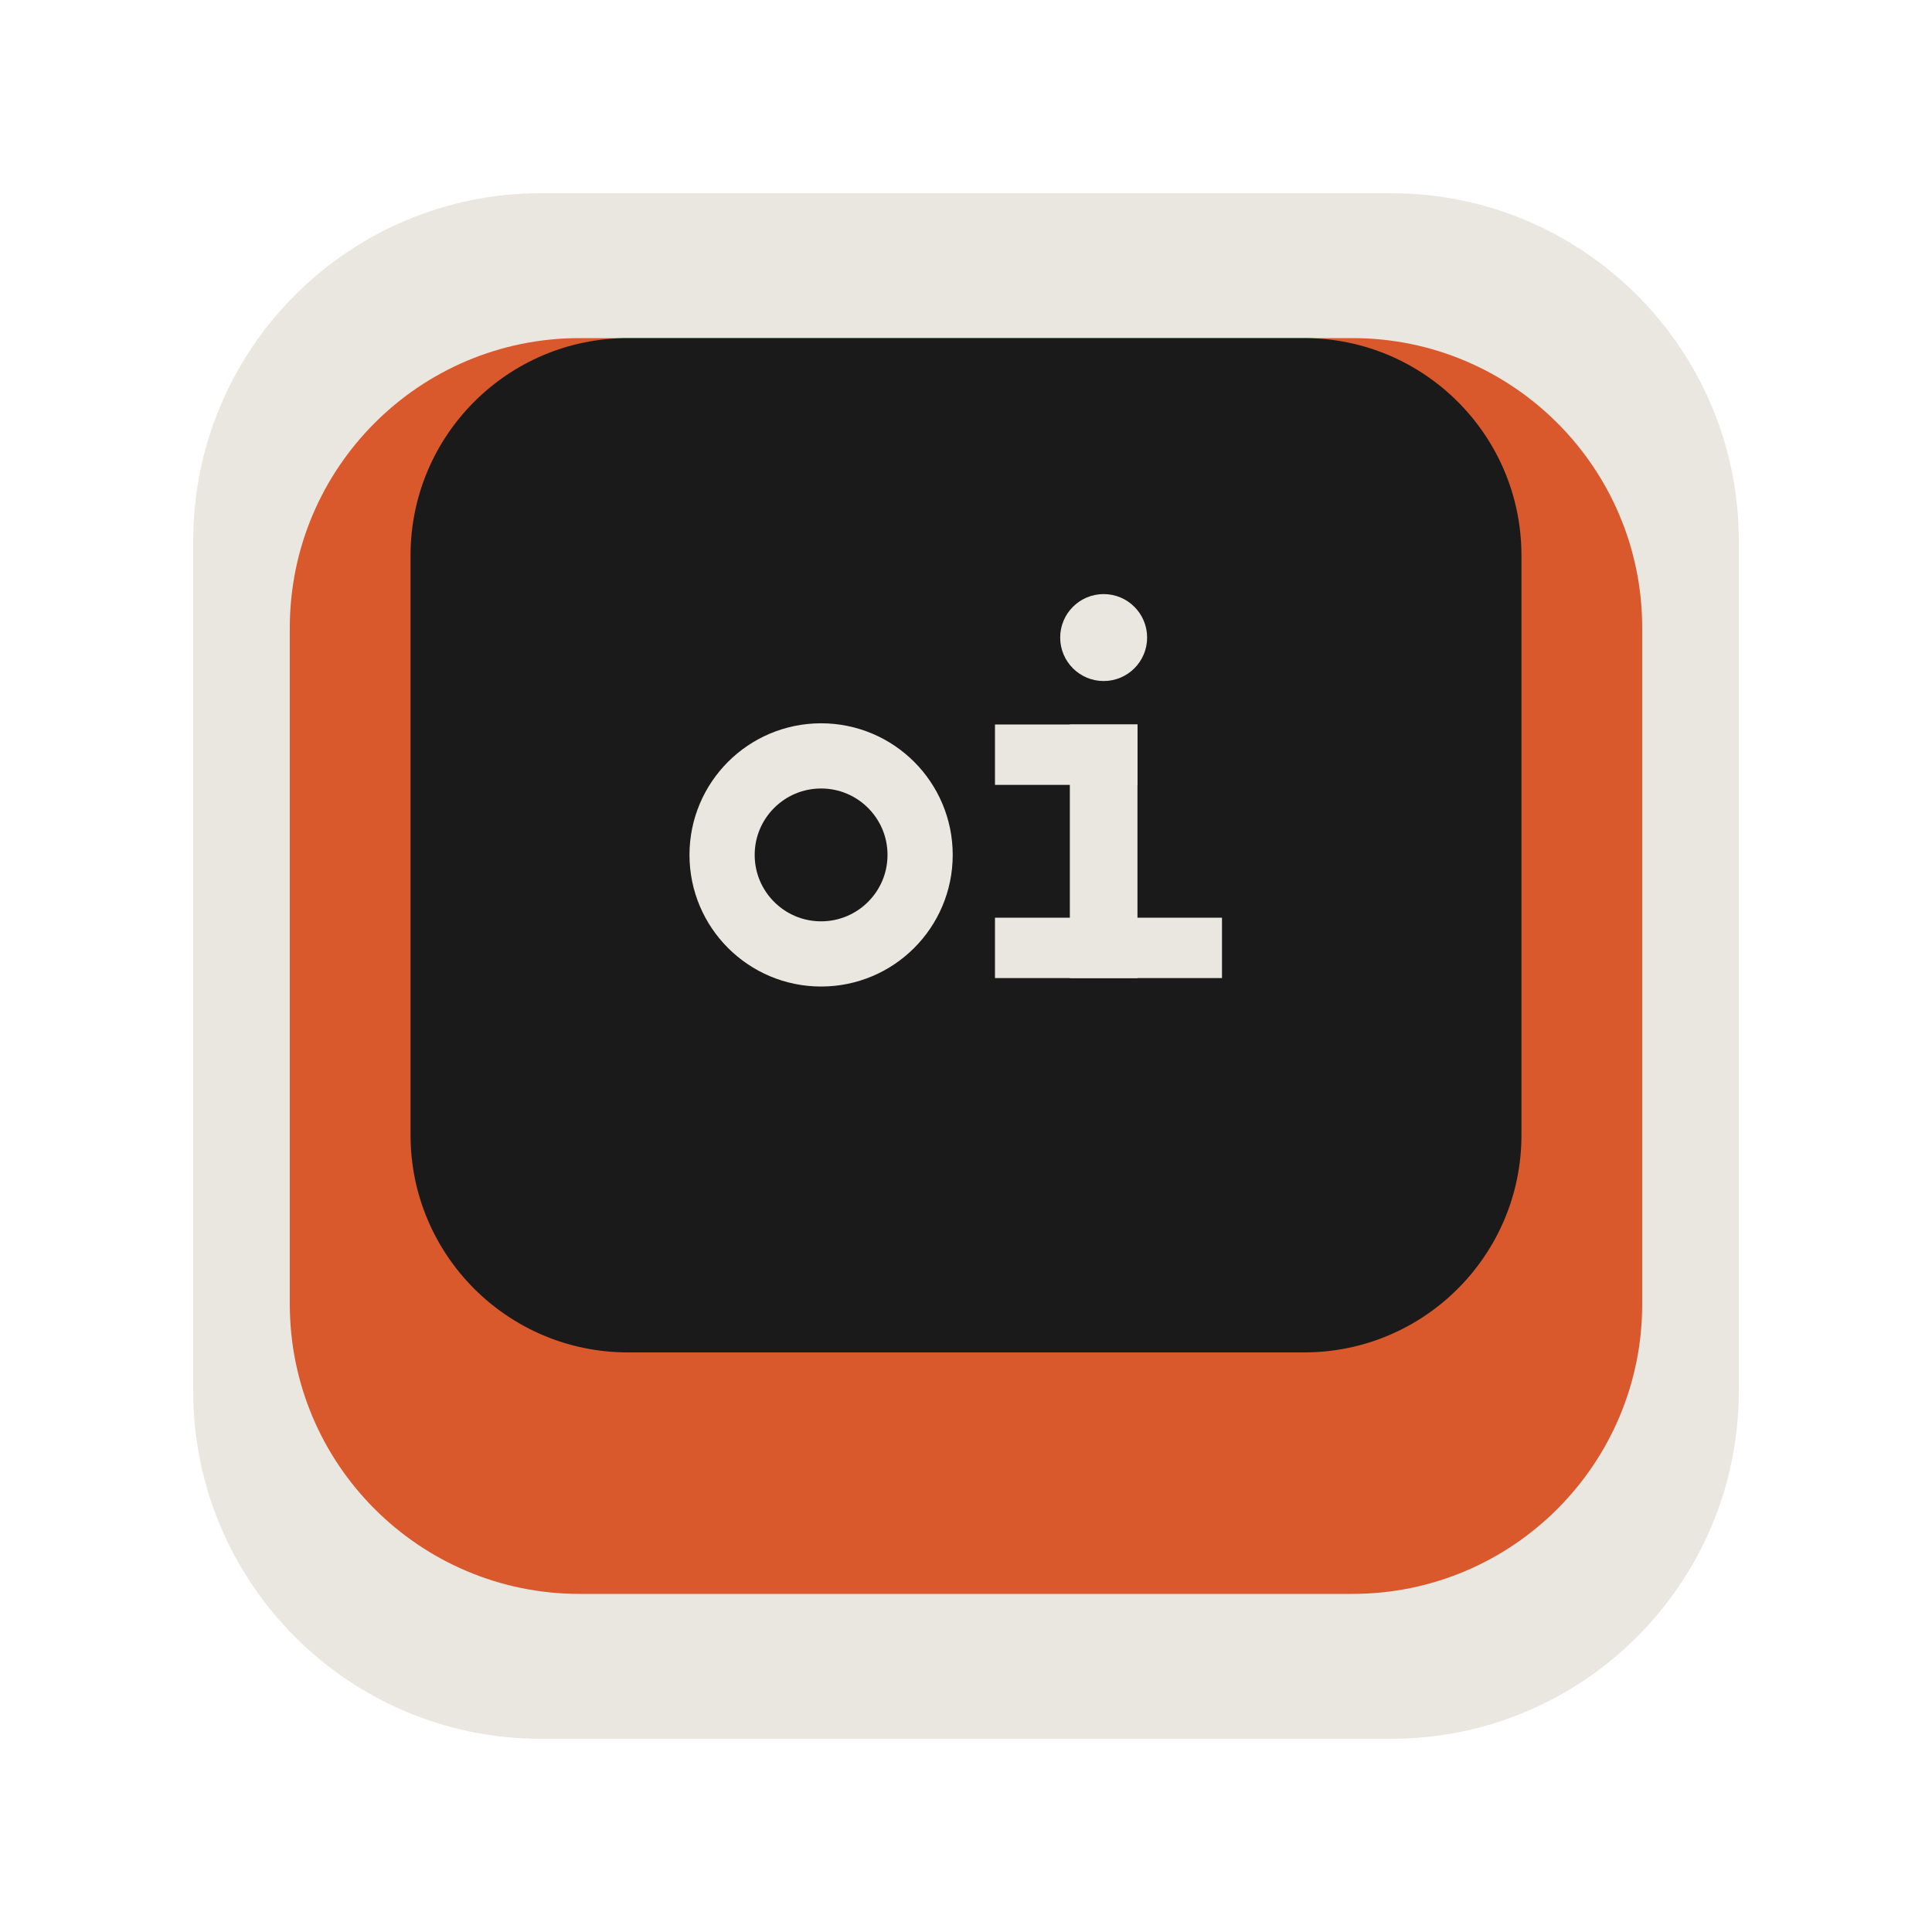
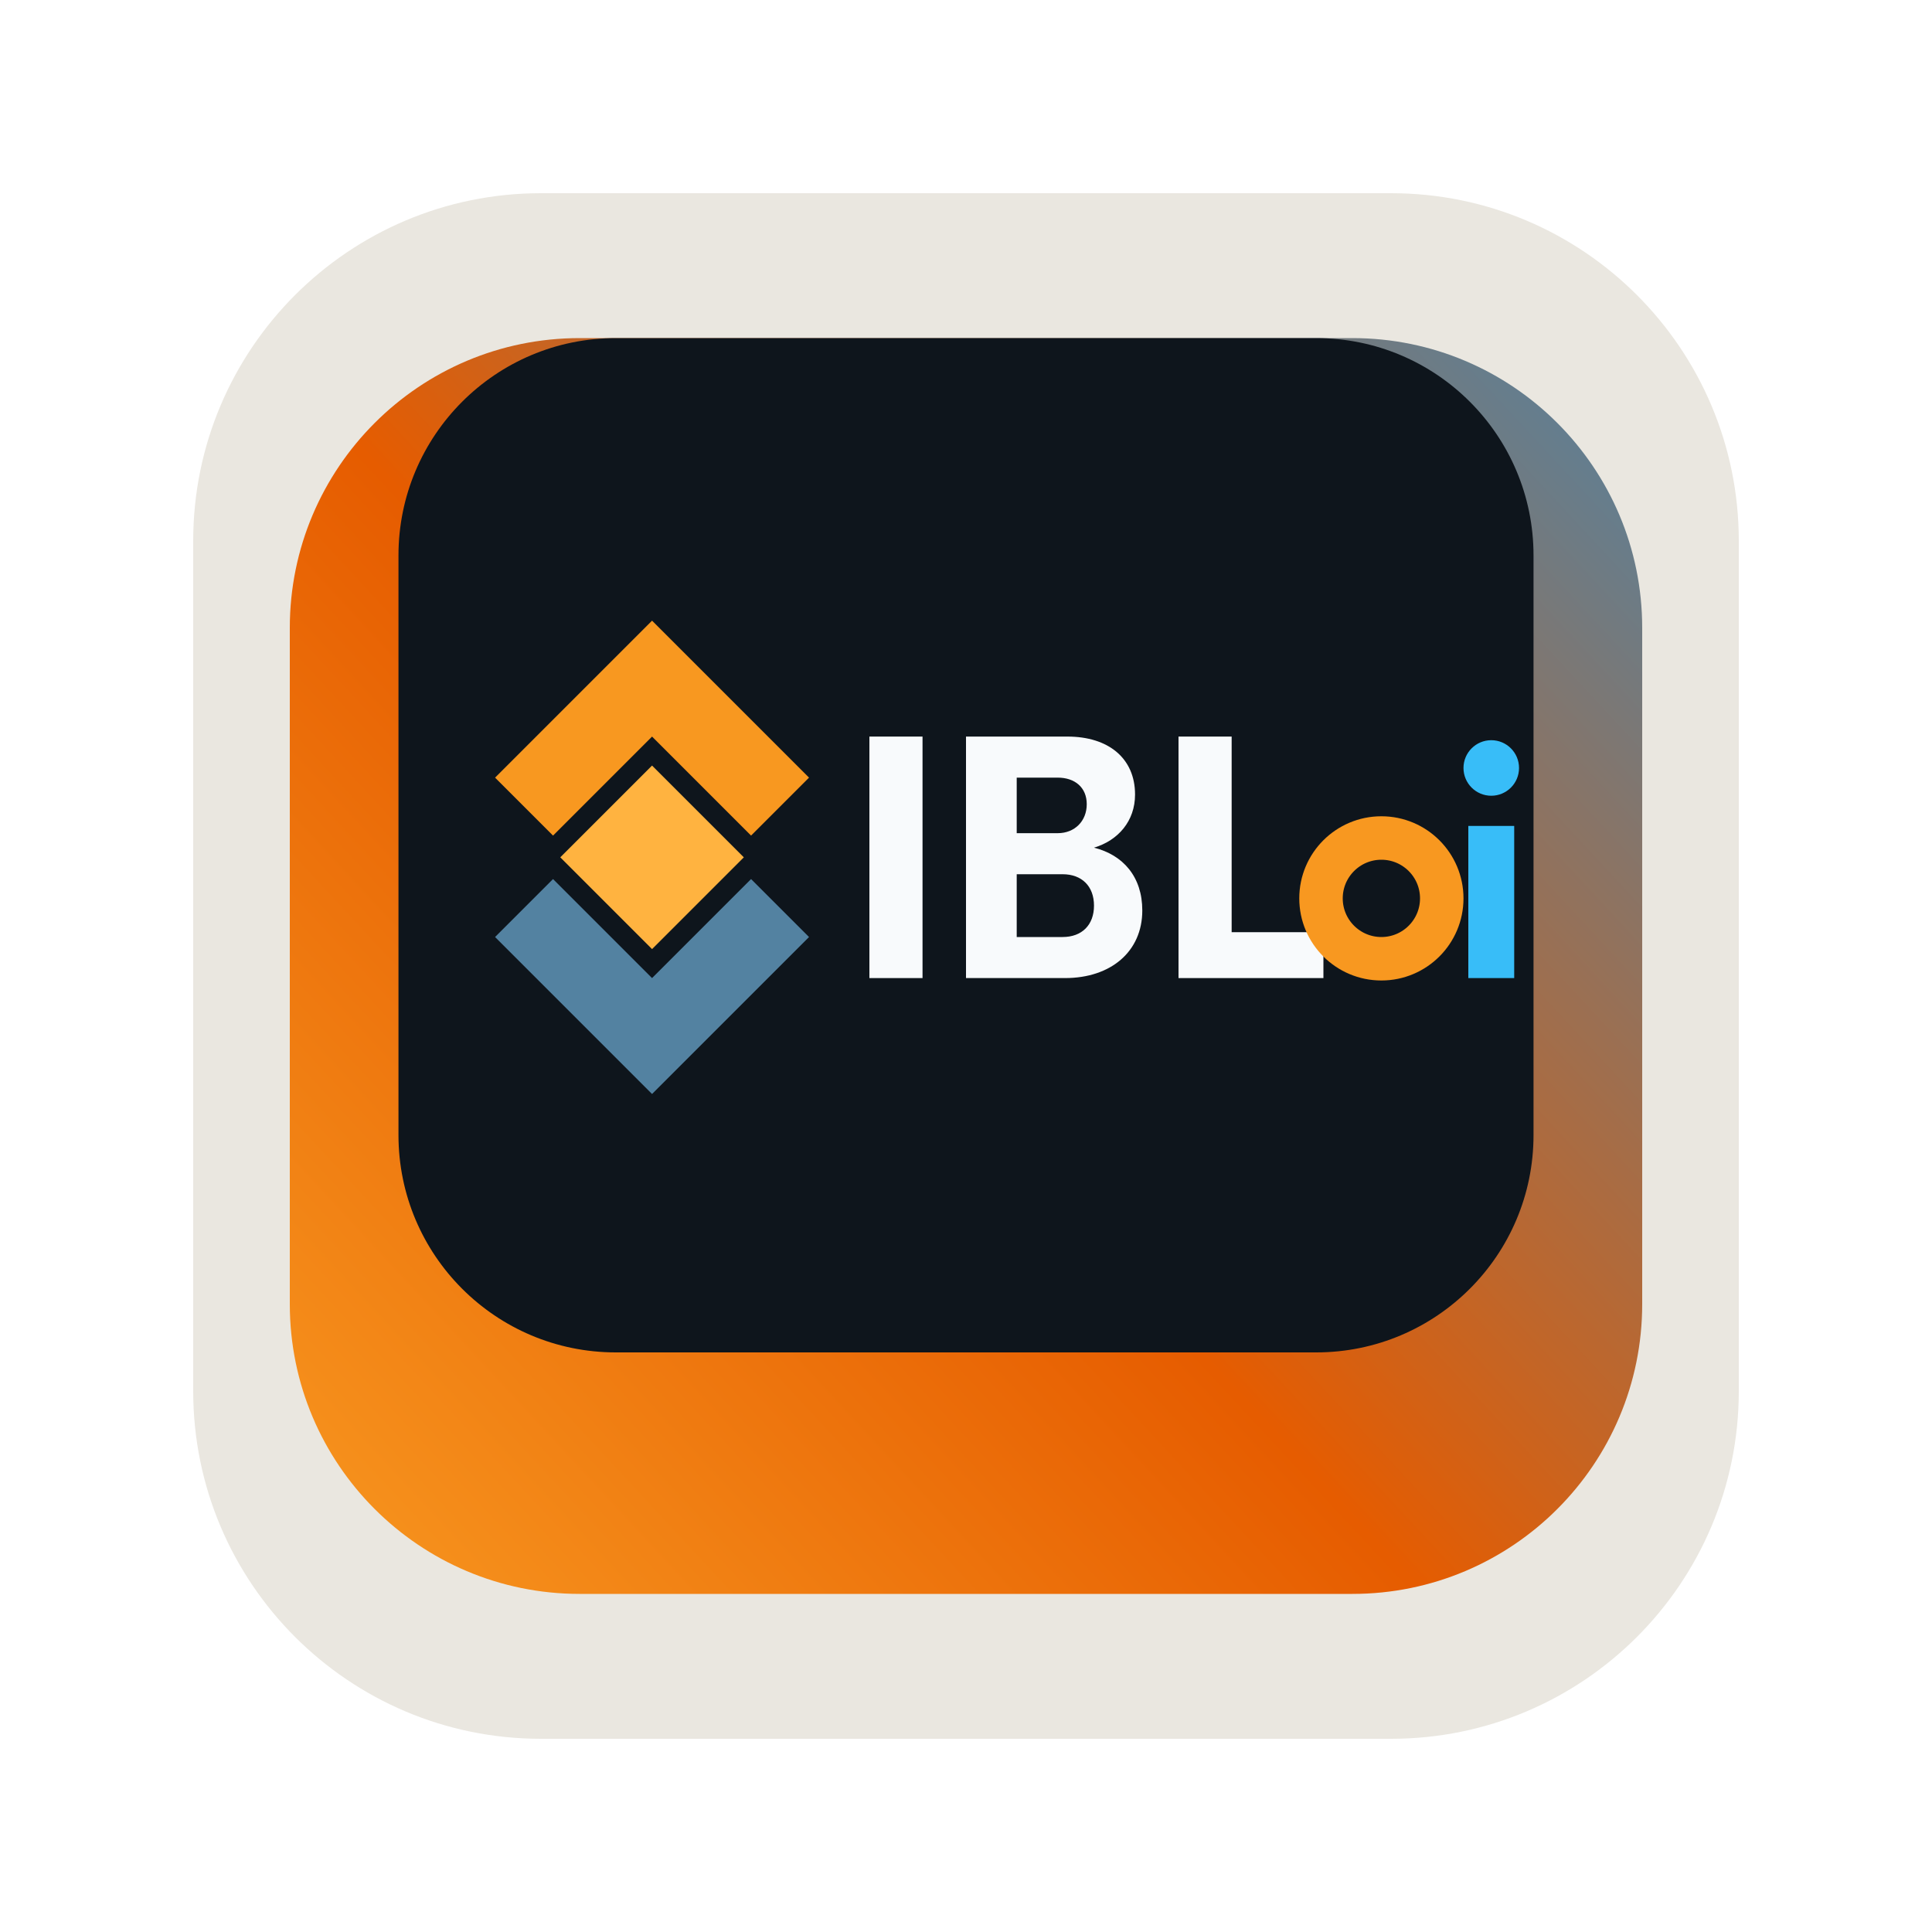
- <svg xmlns="http://www.w3.org/2000/svg" width="1024" height="1024" viewBox="0 0 100 100" role="img" aria-label="OpenIDEA">
+ <svg xmlns="http://www.w3.org/2000/svg" width="1024" height="1024" viewBox="0 0 100 100" role="img" aria-label="IBLOpenIdea">
+   <defs>
+     <linearGradient id="ibl-skirt" x1="22" y1="78" x2="78" y2="26" gradientUnits="userSpaceOnUse">
+       <stop offset="0%" stop-color="#F89820" />
+       <stop offset="45%" stop-color="#E65C00" />
+       <stop offset="100%" stop-color="#5382A1" />
+     </linearGradient>
+   </defs>
  <rect x="10" y="10" width="80" height="80" rx="18" fill="#EAE7E0" />
  <g transform="translate(50 50) scale(1.25) translate(-50 -52)">
-     <rect x="22" y="26" width="56" height="52" rx="12" fill="#D9582C" />
-     <rect x="27" y="26" width="46" height="42" rx="9" fill="#1B1A1A" />
-     <circle cx="44" cy="47.4" r="4.1" fill="none" stroke="#EAE7E0" stroke-width="2.7" />
-     <rect x="54.3" y="42" width="2.8" height="10.5" fill="#EAE7E0" />
-     <rect x="51.2" y="42" width="5.9" height="2.5" fill="#EAE7E0" />
-     <rect x="51.2" y="50" width="9.4" height="2.5" fill="#EAE7E0" />
-     <circle cx="55.7" cy="38.4" r="1.8" fill="#EAE7E0" />
+     <rect x="22" y="26" width="56" height="52" rx="12" fill="url(#ibl-skirt)" />
+     <rect x="26.5" y="26" width="47" height="42" rx="9" fill="#0E151C" />
+     <path d="M30.5 44.2L37 37.7L43.5 44.2L41.1 46.6L37 42.5L32.9 46.6Z" fill="#F89820" />
+     <polygon points="37,43.7 40.8,47.5 37,51.3 33.2,47.5" fill="#FFB340" />
+     <path d="M30.5 50.8L37 57.3L43.5 50.8L41.1 48.4L37 52.5L32.9 48.4Z" fill="#5382A1" />
+     <rect x="46" y="42.5" width="2.2" height="10" fill="#F8FAFC" />
+     <path d="M50 42.5H54.2C55.9 42.5 57 43.4 57 44.9C57 46 56.3 46.8 55.3 47.1C56.5 47.4 57.3 48.3 57.3 49.7C57.3 51.4 56 52.5 54.1 52.5H50V42.5ZM52.1 46.5H53.8C54.5 46.5 55 46 55 45.3C55 44.6 54.5 44.2 53.8 44.2H52.1V46.5ZM52.1 50.8H54C54.8 50.8 55.3 50.3 55.3 49.5C55.3 48.7 54.8 48.2 54 48.2H52.1V50.8Z" fill="#F8FAFC" />
+     <path d="M58.8 42.5H61V50.6H64.8V52.5H58.8V42.5Z" fill="#F8FAFC" />
+     <circle cx="67.2" cy="49.2" r="2.5" fill="none" stroke="#F89820" stroke-width="1.8" />
+     <rect x="70.8" y="46.2" width="1.9" height="6.3" fill="#38BDF8" />
+     <circle cx="71.75" cy="43.8" r="1.15" fill="#38BDF8" />
  </g>
</svg>
